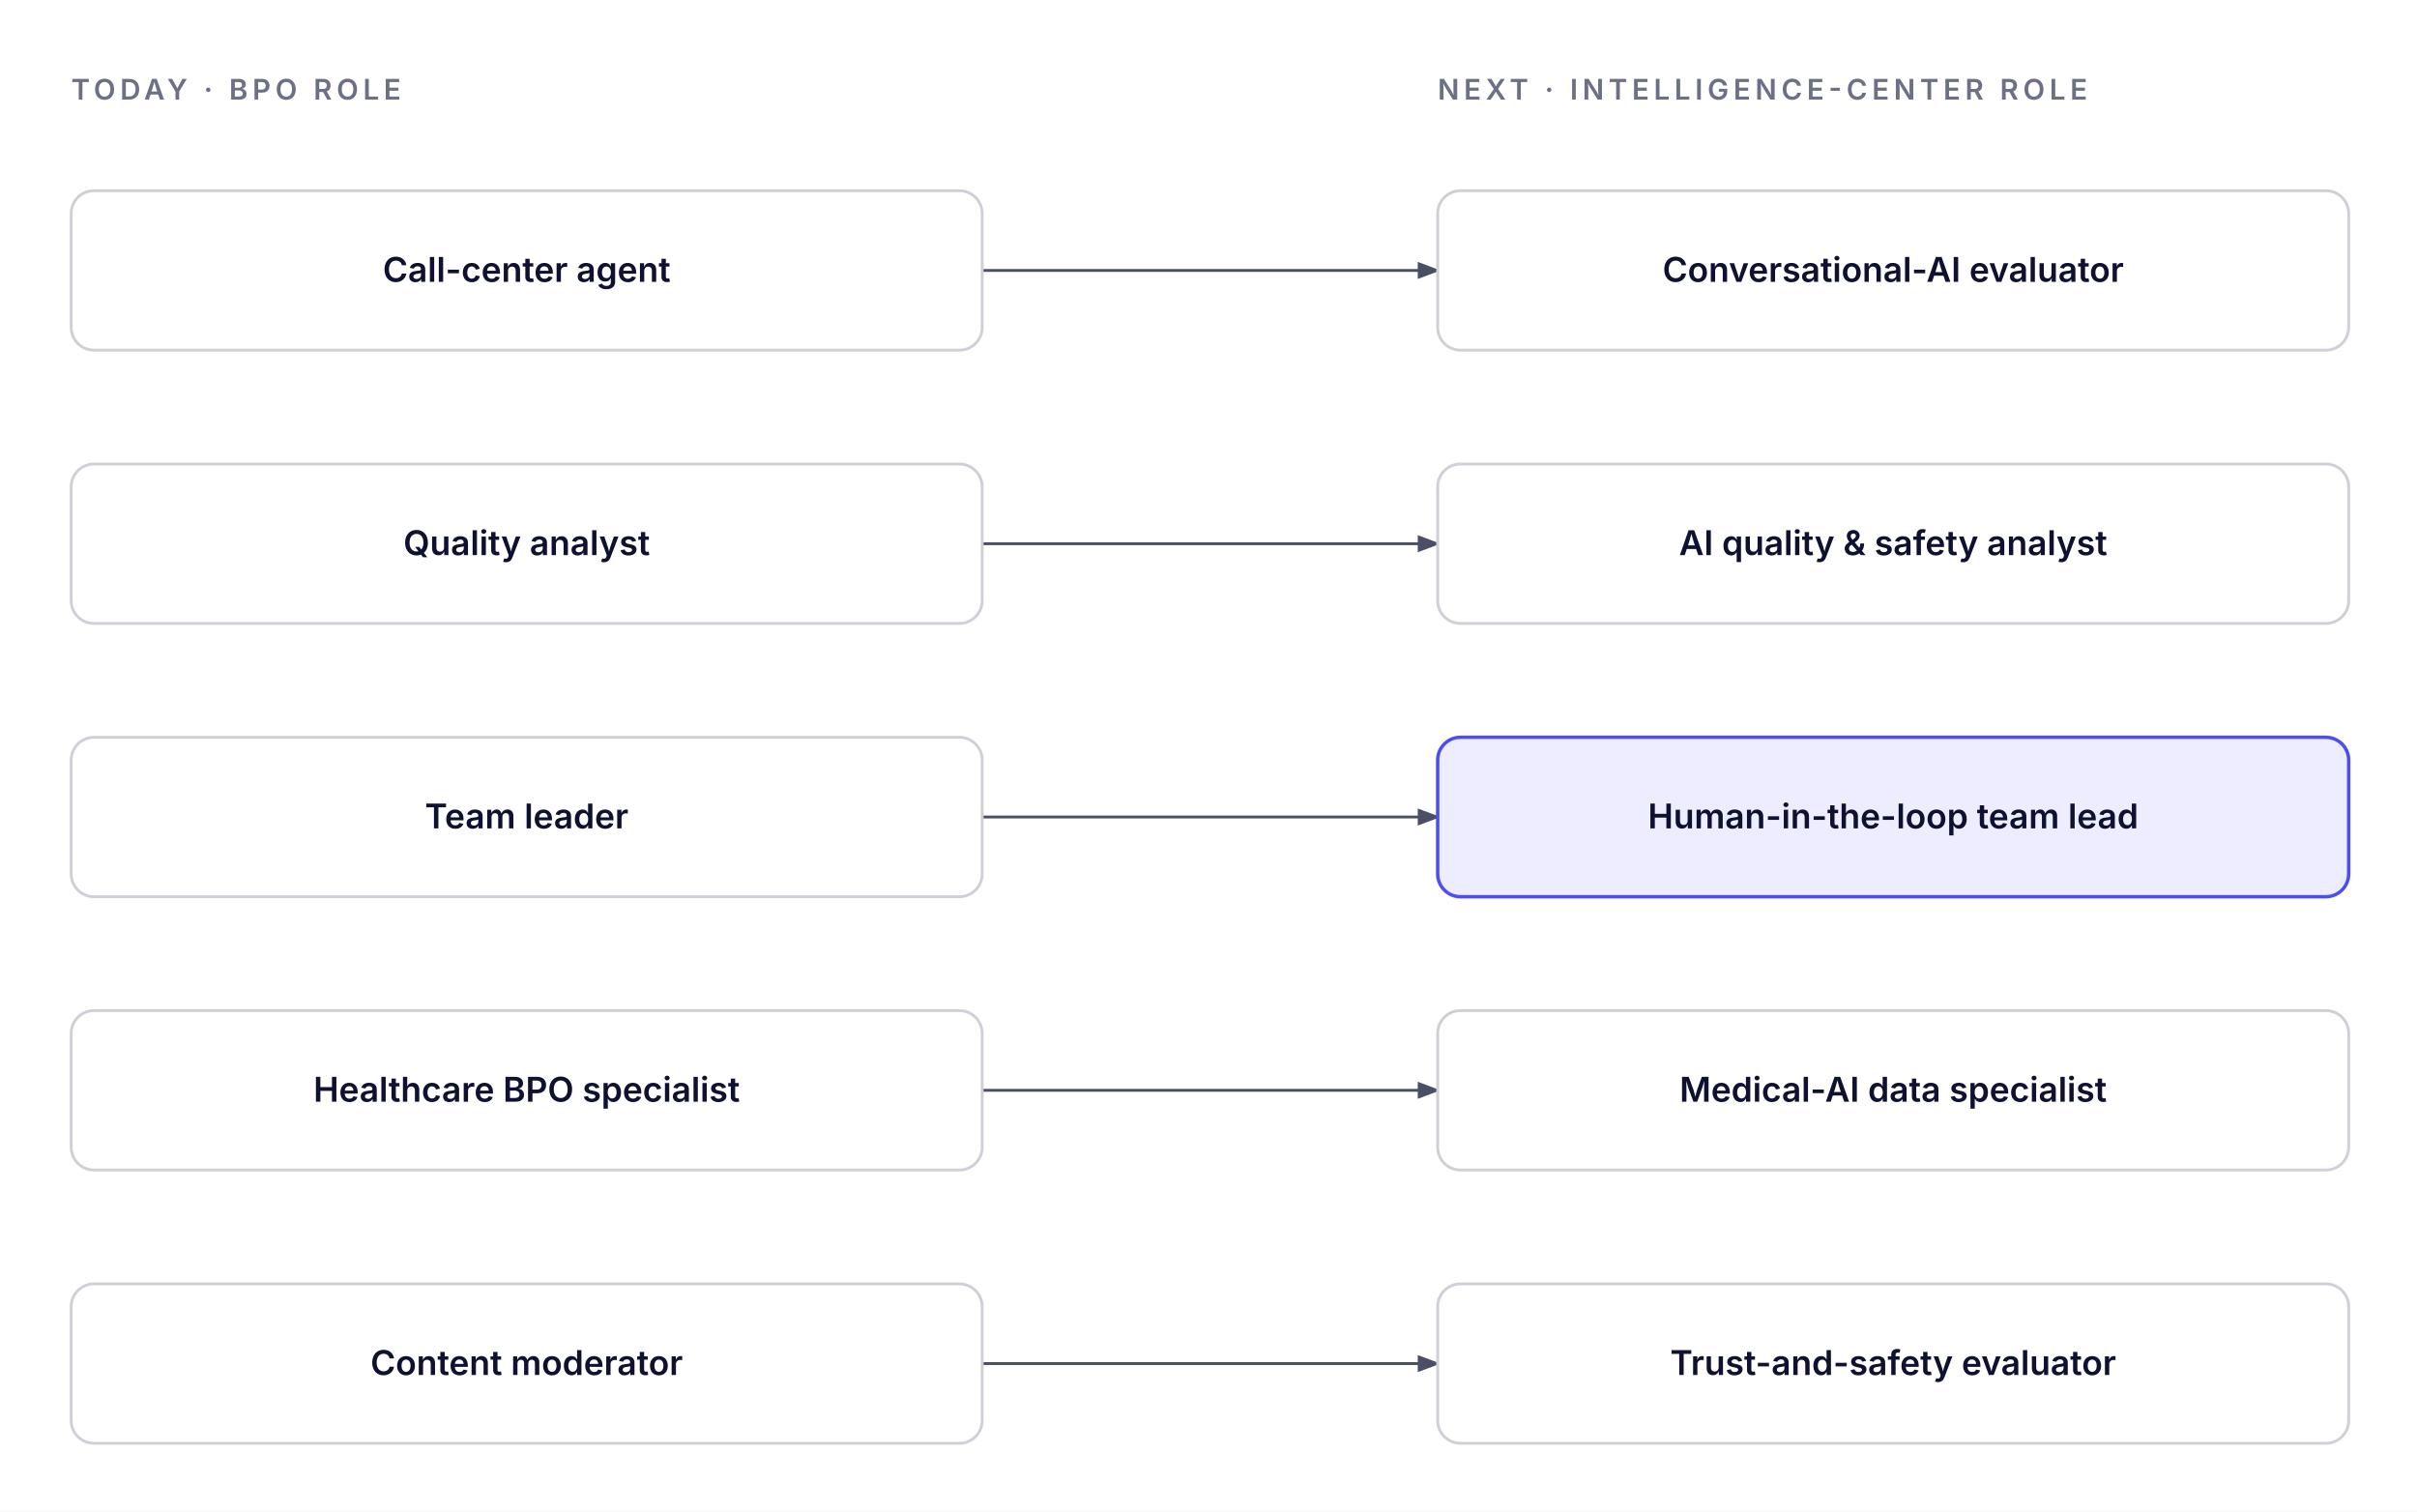
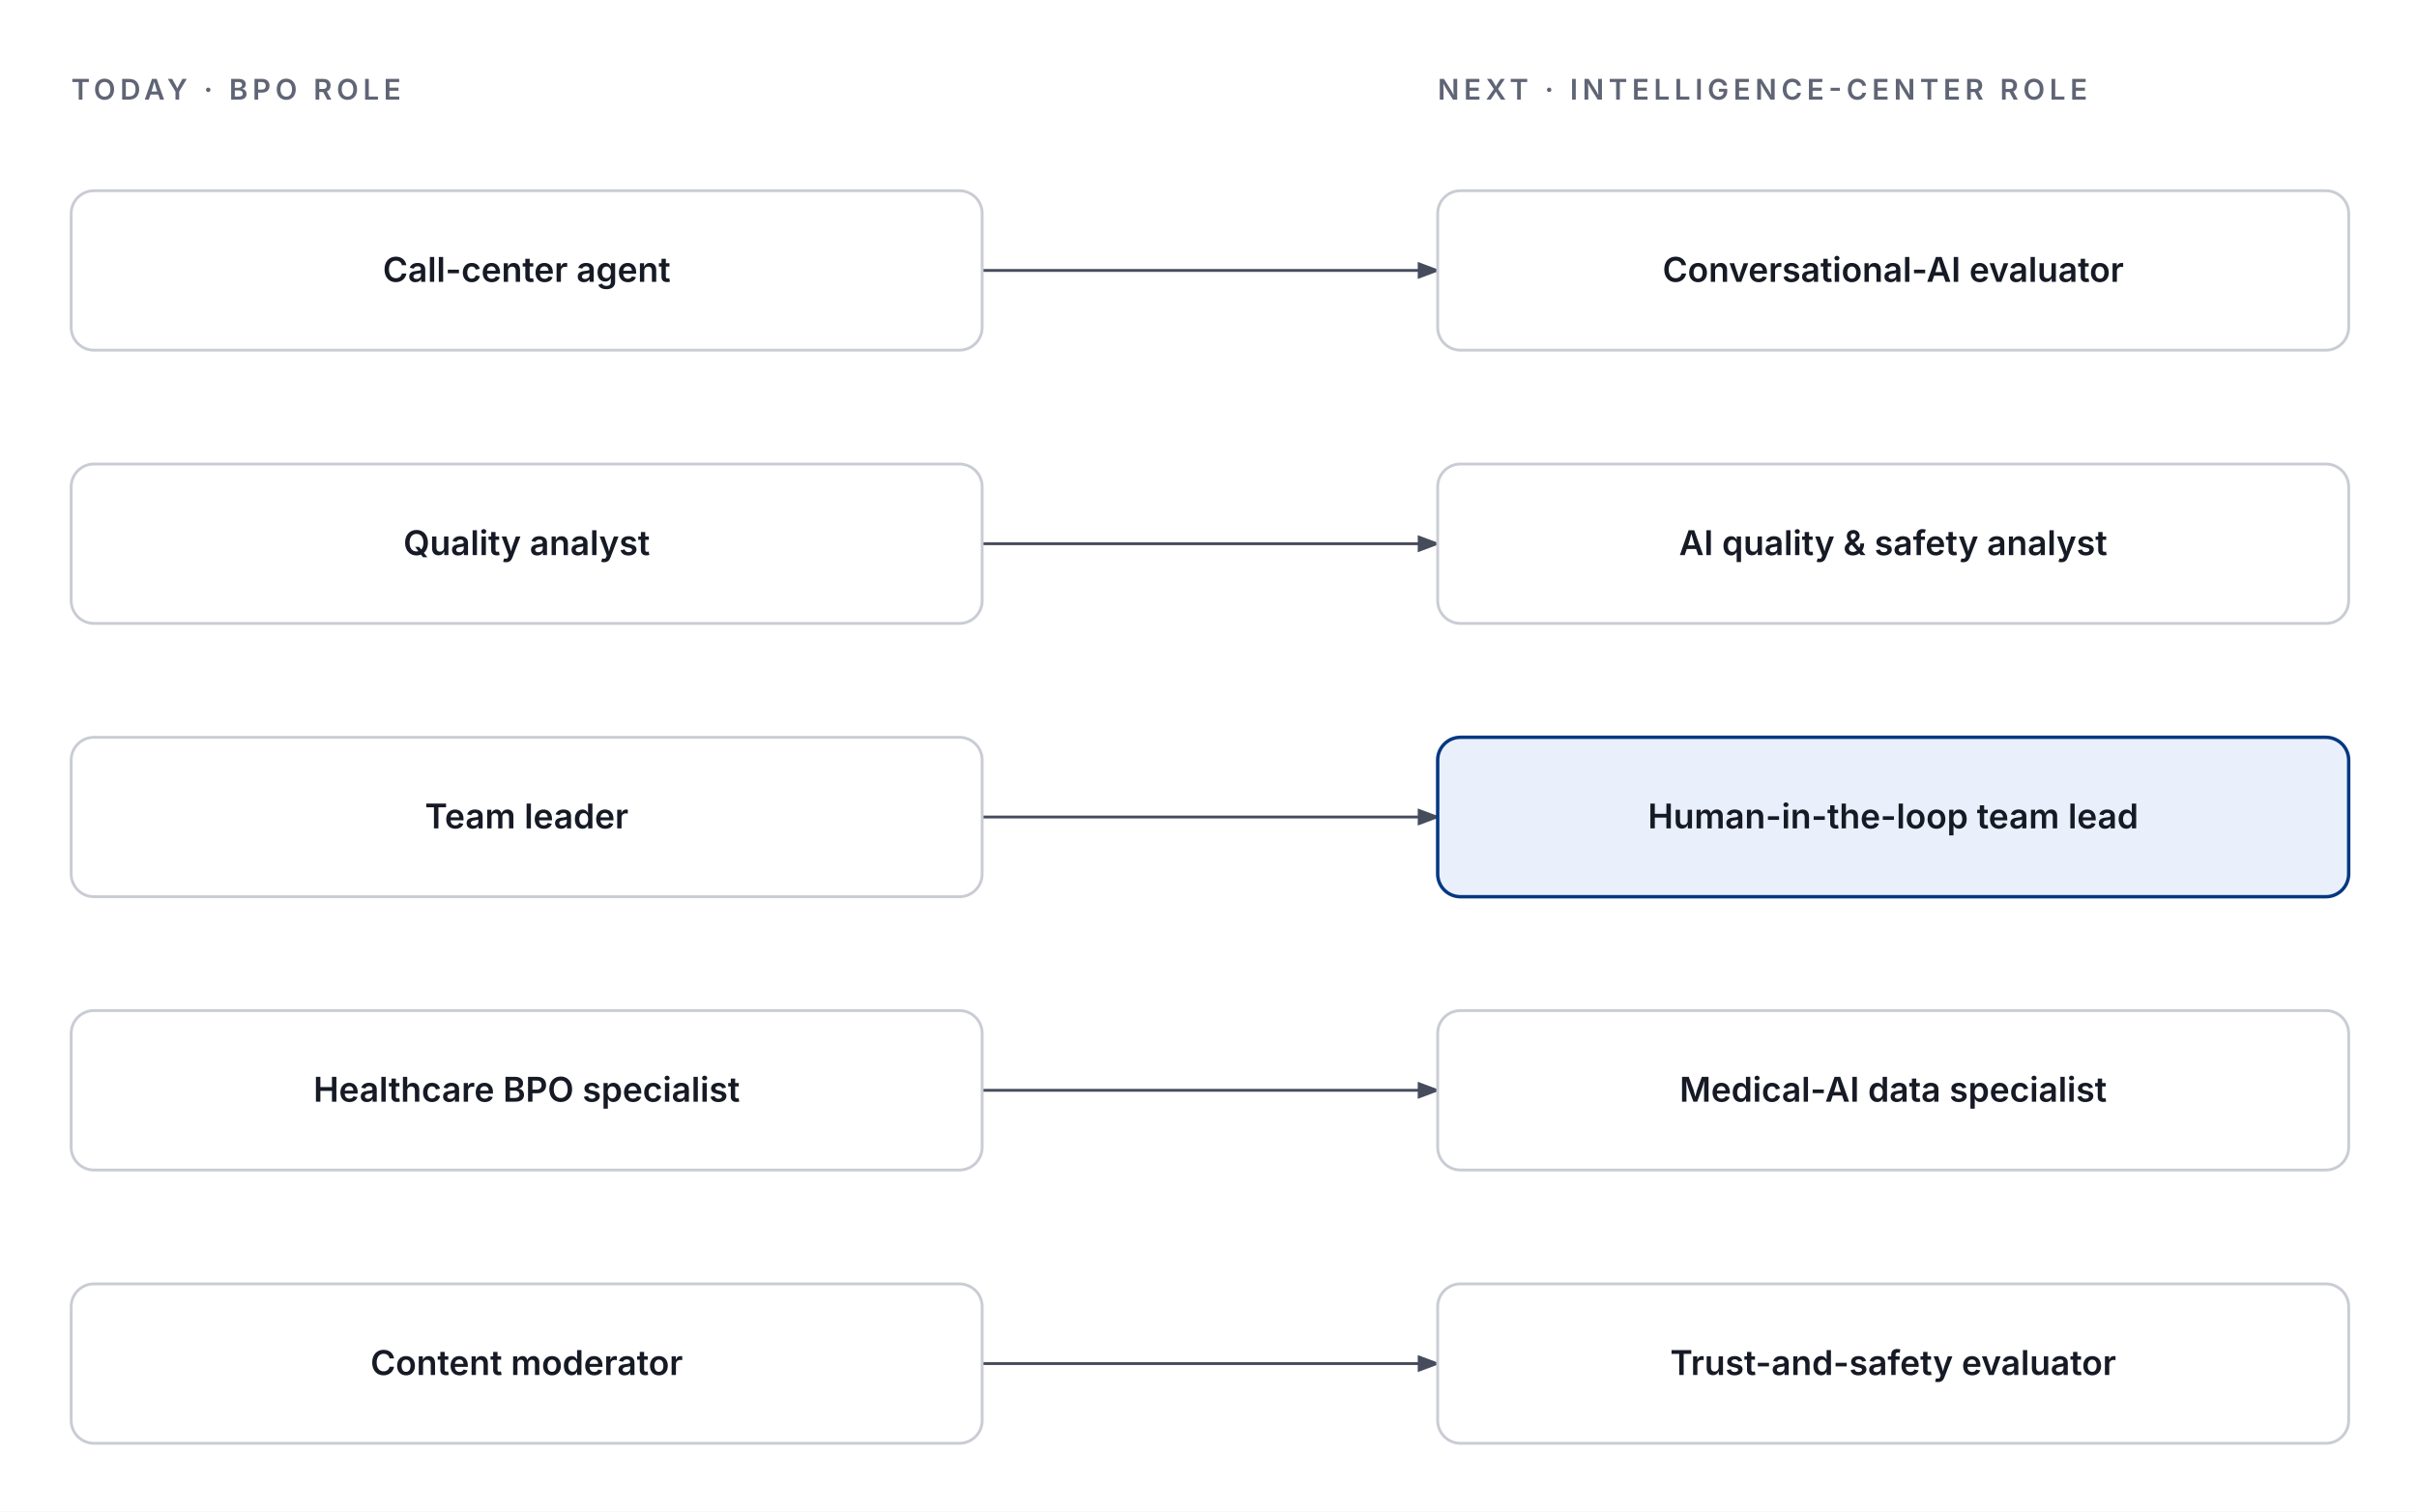
<svg xmlns="http://www.w3.org/2000/svg" viewBox="55 53 849 531" preserveAspectRatio="xMidYMid meet" role="img" aria-labelledby="hio-career-pathways-title hio-career-pathways-desc">
  <defs>
    <marker id="hio-career-pathways-arrow" markerWidth="8" markerHeight="6" refX="7" refY="3" orient="auto">
-       <polygon points="0 0, 8 3, 0 6" fill="#4A4F66" />
+       <polygon points="0 0, 8 3, 0 6" fill="#464C5C" />
    </marker>
  </defs>
  <rect x="55" y="53" width="849" height="531" fill="#FFFFFF" />
-   <line x1="400" y1="148" x2="560" y2="148" stroke="#4A4F66" stroke-width="1" marker-end="url(#hio-career-pathways-arrow)" />
-   <line x1="400" y1="244" x2="560" y2="244" stroke="#4A4F66" stroke-width="1" marker-end="url(#hio-career-pathways-arrow)" />
-   <line x1="400" y1="340" x2="560" y2="340" stroke="#4A4F66" stroke-width="1" marker-end="url(#hio-career-pathways-arrow)" />
-   <line x1="400" y1="436" x2="560" y2="436" stroke="#4A4F66" stroke-width="1" marker-end="url(#hio-career-pathways-arrow)" />
-   <line x1="400" y1="532" x2="560" y2="532" stroke="#4A4F66" stroke-width="1" marker-end="url(#hio-career-pathways-arrow)" />
-   <rect x="80" y="120" width="320" height="56" rx="8" fill="#FFFFFF" stroke="#CFCFD8" stroke-width="1" />
-   <rect x="80" y="216" width="320" height="56" rx="8" fill="#FFFFFF" stroke="#CFCFD8" stroke-width="1" />
-   <rect x="80" y="312" width="320" height="56" rx="8" fill="#FFFFFF" stroke="#CFCFD8" stroke-width="1" />
-   <rect x="80" y="408" width="320" height="56" rx="8" fill="#FFFFFF" stroke="#CFCFD8" stroke-width="1" />
-   <rect x="80" y="504" width="320" height="56" rx="8" fill="#FFFFFF" stroke="#CFCFD8" stroke-width="1" />
-   <rect x="560" y="120" width="320" height="56" rx="8" fill="#FFFFFF" stroke="#CFCFD8" stroke-width="1" />
-   <rect x="560" y="216" width="320" height="56" rx="8" fill="#FFFFFF" stroke="#CFCFD8" stroke-width="1" />
-   <rect x="560" y="312" width="320" height="56" rx="8" fill="#EEEDFF" stroke="#4B4EF6" stroke-width="1.2" />
-   <rect x="560" y="408" width="320" height="56" rx="8" fill="#FFFFFF" stroke="#CFCFD8" stroke-width="1" />
-   <rect x="560" y="504" width="320" height="56" rx="8" fill="#FFFFFF" stroke="#CFCFD8" stroke-width="1" />
+   <line x1="400" y1="148" x2="560" y2="148" stroke="#464C5C" stroke-width="1" marker-end="url(#hio-career-pathways-arrow)" />
+   <line x1="400" y1="244" x2="560" y2="244" stroke="#464C5C" stroke-width="1" marker-end="url(#hio-career-pathways-arrow)" />
+   <line x1="400" y1="340" x2="560" y2="340" stroke="#464C5C" stroke-width="1" marker-end="url(#hio-career-pathways-arrow)" />
+   <line x1="400" y1="436" x2="560" y2="436" stroke="#464C5C" stroke-width="1" marker-end="url(#hio-career-pathways-arrow)" />
+   <line x1="400" y1="532" x2="560" y2="532" stroke="#464C5C" stroke-width="1" marker-end="url(#hio-career-pathways-arrow)" />
+   <rect x="80" y="120" width="320" height="56" rx="8" fill="#FFFFFF" stroke="#C9CCD4" stroke-width="1" />
+   <rect x="80" y="216" width="320" height="56" rx="8" fill="#FFFFFF" stroke="#C9CCD4" stroke-width="1" />
+   <rect x="80" y="312" width="320" height="56" rx="8" fill="#FFFFFF" stroke="#C9CCD4" stroke-width="1" />
+   <rect x="80" y="408" width="320" height="56" rx="8" fill="#FFFFFF" stroke="#C9CCD4" stroke-width="1" />
+   <rect x="80" y="504" width="320" height="56" rx="8" fill="#FFFFFF" stroke="#C9CCD4" stroke-width="1" />
+   <rect x="560" y="120" width="320" height="56" rx="8" fill="#FFFFFF" stroke="#C9CCD4" stroke-width="1" />
+   <rect x="560" y="216" width="320" height="56" rx="8" fill="#FFFFFF" stroke="#C9CCD4" stroke-width="1" />
+   <rect x="560" y="312" width="320" height="56" rx="8" fill="#EAF0FB" stroke="#043882" stroke-width="1.2" />
+   <rect x="560" y="408" width="320" height="56" rx="8" fill="#FFFFFF" stroke="#C9CCD4" stroke-width="1" />
+   <rect x="560" y="504" width="320" height="56" rx="8" fill="#FFFFFF" stroke="#C9CCD4" stroke-width="1" />
  <g font-family="Inter, ui-sans-serif, system-ui, sans-serif">
-     <g fill="#6B7087" font-size="10" font-weight="600" letter-spacing="1.6">
+     <g fill="#5F6575" font-size="10" font-weight="600" letter-spacing="1.6">
      <text x="80" y="88">TODAY · BPO ROLE</text>
      <text x="560" y="88">NEXT · INTELLIGENCE-CENTER ROLE</text>
    </g>
-     <g fill="#0E1230" font-size="12" font-weight="600" text-anchor="middle">
+     <g fill="#161A24" font-size="12" font-weight="600" text-anchor="middle">
      <text x="240" y="152">Call-center agent</text>
      <text x="240" y="248">Quality analyst</text>
      <text x="240" y="344">Team leader</text>
      <text x="240" y="440">Healthcare BPO specialist</text>
      <text x="240" y="536">Content moderator</text>
      <text x="720" y="152">Conversational-AI evaluator</text>
      <text x="720" y="248">AI quality &amp; safety analyst</text>
      <text x="720" y="344">Human-in-the-loop team lead</text>
      <text x="720" y="440">Medical-AI data specialist</text>
      <text x="720" y="536">Trust-and-safety evaluator</text>
    </g>
  </g>
</svg>
